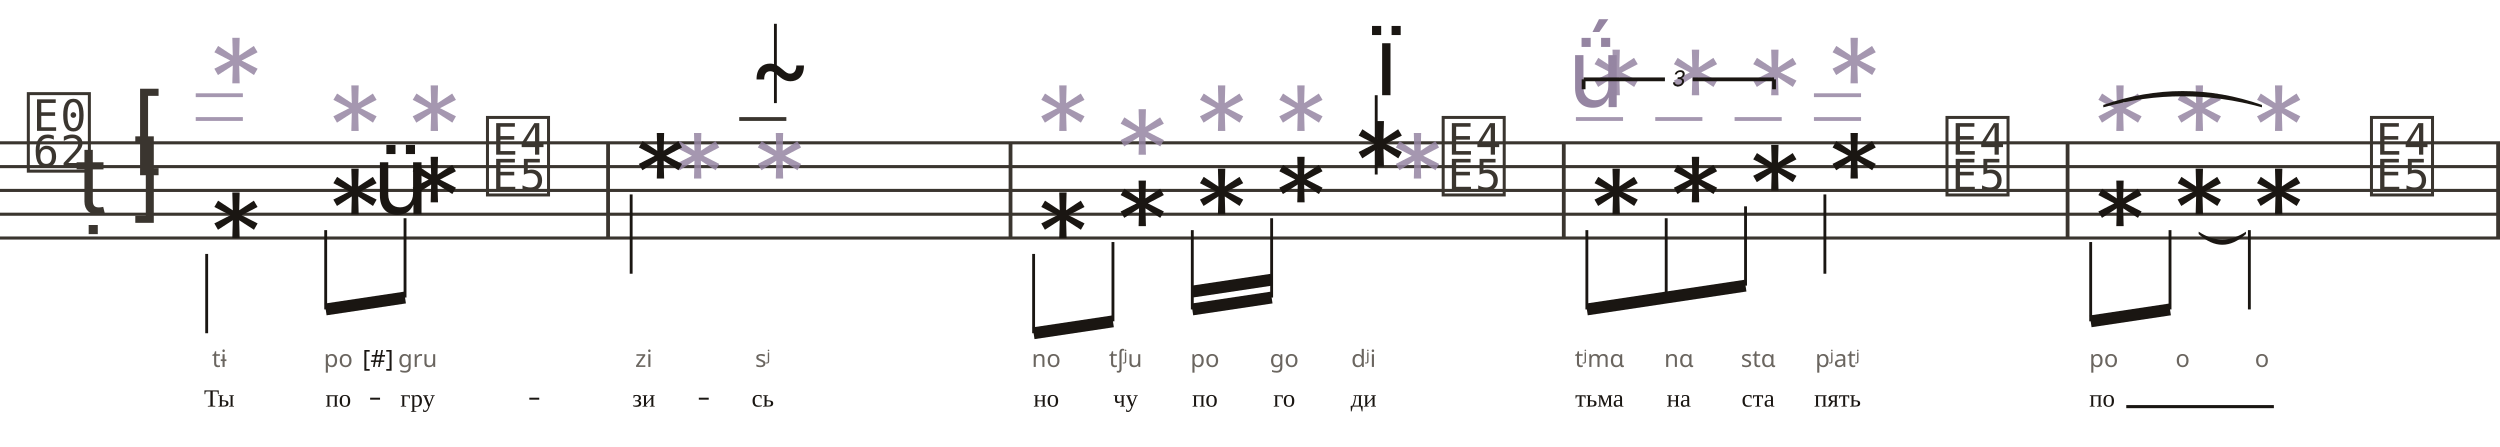
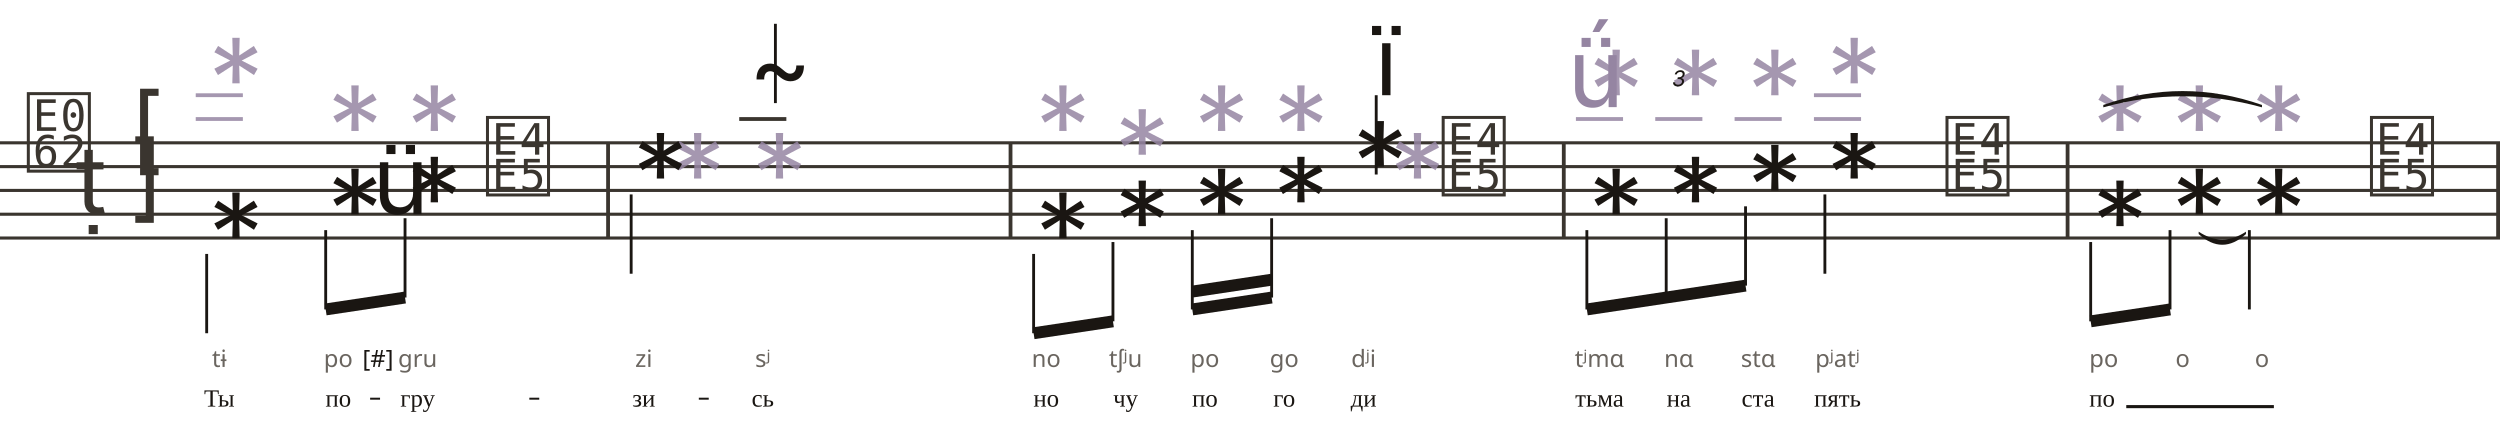
<svg xmlns="http://www.w3.org/2000/svg" viewBox="0 0 1260.38 225" font-family="'Source Sans 3', system-ui, -apple-system, 'Segoe UI', sans-serif">
  <line x1="0" y1="72" x2="1260.38" y2="72" stroke="#3a352f" stroke-width="1.56" />
  <line x1="0" y1="84" x2="1260.38" y2="84" stroke="#3a352f" stroke-width="1.56" />
  <line x1="0" y1="96" x2="1260.38" y2="96" stroke="#3a352f" stroke-width="1.56" />
  <line x1="0" y1="108" x2="1260.38" y2="108" stroke="#3a352f" stroke-width="1.56" />
  <line x1="0" y1="120" x2="1260.38" y2="120" stroke="#3a352f" stroke-width="1.56" />
  <g data-clef="bass">
    <text x="12" y="84" font-size="48px" font-family="Bravura" fill="#3a352f"></text>
  </g>
  <text data-key-signature="" x="38.16" y="108" font-size="48px" font-family="Bravura" fill="#3a352f"></text>
  <g data-meter="3/4">
    <text x="65.32" y="84" font-size="48px" font-family="Bravura" fill="#3a352f"></text>
    <text x="65.32" y="108" font-size="48px" font-family="Bravura" fill="#3a352f"></text>
  </g>
  <g data-event-id="n1" pointer-events="none">
    <rect data-hit="n1" x="90.56" y="30" width="50" height="132" fill="transparent" pointer-events="all" cursor="pointer" />
    <line data-analysis="turning-ledger" x1="98.68" y1="60" x2="122.44" y2="60" stroke="#9585A2" stroke-width="1.92" opacity="0.85" />
    <line data-analysis="turning-ledger" x1="98.68" y1="48" x2="122.44" y2="48" stroke="#9585A2" stroke-width="1.92" opacity="0.85" />
    <text data-analysis="turning-notehead" opacity="0.85" x="103.48" y="48" font-size="48px" font-family="Bravura" fill="#9585A2"></text>
    <text x="103.48" y="126" font-size="48px" font-family="Bravura" fill="#1a1612"></text>
    <line x1="104.2" y1="128.02" x2="104.2" y2="168" stroke="#1a1612" stroke-width="1.44" />
  </g>
  <g data-event-id="n2" pointer-events="none">
    <rect data-hit="n2" x="140.56" y="30" width="50" height="132" fill="transparent" pointer-events="all" cursor="pointer" />
    <text data-analysis="turning-notehead" opacity="0.85" x="163.48" y="72" font-size="48px" font-family="Bravura" fill="#9585A2"></text>
    <text x="163.48" y="114" font-size="48px" font-family="Bravura" fill="#1a1612"></text>
    <line x1="164.2" y1="116.02" x2="164.2" y2="156" stroke="#1a1612" stroke-width="1.44" />
  </g>
  <text data-of-event="n3" x="187.82" y="108" font-size="48px" font-family="Bravura" fill="#1a1612"></text>
  <g data-event-id="n3" pointer-events="none">
    <rect data-hit="n3" x="190.56" y="30" width="40" height="132" fill="transparent" pointer-events="all" cursor="pointer" />
    <text data-analysis="turning-notehead" opacity="0.85" x="203.48" y="72" font-size="48px" font-family="Bravura" fill="#9585A2"></text>
    <text x="203.48" y="108" font-size="48px" font-family="Bravura" fill="#1a1612"></text>
    <line x1="204.2" y1="110.02" x2="204.2" y2="150" stroke="#1a1612" stroke-width="1.44" />
  </g>
  <g pointer-events="none">
    <rect data-hit="n4" x="230.56" y="30" width="57" height="132" fill="transparent" pointer-events="all" cursor="pointer" />
    <text x="243.48" y="96" font-size="48px" font-family="Bravura" fill="#3a352f"></text>
  </g>
  <line x1="306.56" y1="72" x2="306.56" y2="120" stroke="#3a352f" stroke-width="1.92" />
  <g data-event-id="n5" pointer-events="none">
    <rect data-hit="n5" x="287.56" y="30" width="67" height="132" fill="transparent" pointer-events="all" cursor="pointer" />
    <text data-analysis="turning-notehead" opacity="0.85" x="336.24" y="96" font-size="48px" font-family="Bravura" fill="#9585A2"></text>
    <text x="317.48" y="96" font-size="48px" font-family="Bravura" fill="#1a1612"></text>
    <line x1="318.2" y1="98.02" x2="318.2" y2="138" stroke="#1a1612" stroke-width="1.44" />
  </g>
  <line x1="372.68" y1="60" x2="396.44" y2="60" stroke="#3a352f" stroke-width="1.92" />
  <g data-event-id="n6" pointer-events="none">
    <rect data-hit="n6" x="354.56" y="30" width="101.45" height="132" fill="transparent" pointer-events="all" cursor="pointer" />
    <text data-analysis="turning-notehead" opacity="0.85" x="377.48" y="96" font-size="48px" font-family="Bravura" fill="#9585A2"></text>
    <text x="377.48" y="54" font-size="48px" font-family="Bravura" fill="#1a1612"></text>
    <line x1="390.92" y1="51.98" x2="390.92" y2="12" stroke="#1a1612" stroke-width="1.44" />
  </g>
  <line x1="509.46" y1="72" x2="509.46" y2="120" stroke="#3a352f" stroke-width="1.92" />
  <g data-event-id="n7" pointer-events="none">
    <rect data-hit="n7" x="456.01" y="30" width="91.45" height="132" fill="transparent" pointer-events="all" cursor="pointer" />
    <text data-analysis="turning-notehead" opacity="0.85" x="520.38" y="72" font-size="48px" font-family="Bravura" fill="#9585A2"></text>
    <text x="520.38" y="126" font-size="48px" font-family="Bravura" fill="#1a1612"></text>
    <line x1="521.1" y1="128.02" x2="521.1" y2="168" stroke="#1a1612" stroke-width="1.44" />
  </g>
  <g data-event-id="n8" pointer-events="none">
    <rect data-hit="n8" x="547.46" y="30" width="40" height="132" fill="transparent" pointer-events="all" cursor="pointer" />
    <text data-analysis="turning-notehead" opacity="0.85" x="560.38" y="84" font-size="48px" font-family="Bravura" fill="#9585A2"></text>
    <text x="560.38" y="120" font-size="48px" font-family="Bravura" fill="#1a1612"></text>
    <line x1="561.1" y1="122.02" x2="561.1" y2="162" stroke="#1a1612" stroke-width="1.44" />
  </g>
  <g data-event-id="n9" pointer-events="none">
    <rect data-hit="n9" x="587.46" y="30" width="40" height="132" fill="transparent" pointer-events="all" cursor="pointer" />
    <text data-analysis="turning-notehead" opacity="0.85" x="600.38" y="72" font-size="48px" font-family="Bravura" fill="#9585A2"></text>
    <text x="600.38" y="114" font-size="48px" font-family="Bravura" fill="#1a1612"></text>
    <line x1="601.1" y1="116.02" x2="601.1" y2="156" stroke="#1a1612" stroke-width="1.44" />
  </g>
  <g data-event-id="n10" pointer-events="none">
    <rect data-hit="n10" x="627.46" y="30" width="40" height="132" fill="transparent" pointer-events="all" cursor="pointer" />
    <text data-analysis="turning-notehead" opacity="0.85" x="640.38" y="72" font-size="48px" font-family="Bravura" fill="#9585A2"></text>
    <text x="640.38" y="108" font-size="48px" font-family="Bravura" fill="#1a1612"></text>
    <line x1="641.1" y1="110.02" x2="641.1" y2="150" stroke="#1a1612" stroke-width="1.44" />
  </g>
  <g data-event-id="n11" pointer-events="none">
    <rect data-hit="n11" x="667.46" y="30" width="42.46" height="132" fill="transparent" pointer-events="all" cursor="pointer" />
    <text data-analysis="turning-notehead" opacity="0.85" x="699.14" y="96" font-size="48px" font-family="Bravura" fill="#9585A2"></text>
    <text x="680.38" y="90" font-size="48px" font-family="Bravura" fill="#1a1612"></text>
    <line x1="693.82" y1="87.98" x2="693.82" y2="48" stroke="#1a1612" stroke-width="1.44" />
    <text x="693.1" y="48" font-size="48px" font-family="Bravura" fill="#1a1612"></text>
  </g>
  <g pointer-events="none">
    <rect data-hit="n12" x="709.92" y="30" width="59.46" height="132" fill="transparent" pointer-events="all" cursor="pointer" />
    <text x="725.3" y="96" font-size="48px" font-family="Bravura" fill="#3a352f"></text>
  </g>
  <line x1="788.38" y1="72" x2="788.38" y2="120" stroke="#3a352f" stroke-width="1.92" />
  <g data-event-id="n13" pointer-events="none">
    <rect data-hit="n13" x="769.38" y="30" width="57" height="132" fill="transparent" pointer-events="all" cursor="pointer" />
    <line data-analysis="turning-ledger" x1="794.5" y1="60" x2="818.26" y2="60" stroke="#9585A2" stroke-width="1.92" opacity="0.85" />
    <text data-analysis="turning-accidental" x="790.38" y="54" font-size="48px" font-family="Bravura" fill="#9585A2"></text>
    <text data-analysis="turning-notehead" opacity="0.85" x="799.3" y="54" font-size="48px" font-family="Bravura" fill="#9585A2"></text>
    <text x="799.3" y="114" font-size="48px" font-family="Bravura" fill="#1a1612"></text>
    <line x1="800.02" y1="116.02" x2="800.02" y2="156" stroke="#1a1612" stroke-width="1.44" />
  </g>
  <g data-event-id="n14" pointer-events="none">
    <rect data-hit="n14" x="826.38" y="30" width="40" height="132" fill="transparent" pointer-events="all" cursor="pointer" />
    <line data-analysis="turning-ledger" x1="834.5" y1="60" x2="858.26" y2="60" stroke="#9585A2" stroke-width="1.92" opacity="0.85" />
    <text data-analysis="turning-notehead" opacity="0.85" x="839.3" y="54" font-size="48px" font-family="Bravura" fill="#9585A2"></text>
    <text x="839.3" y="108" font-size="48px" font-family="Bravura" fill="#1a1612"></text>
    <line x1="840.02" y1="110.02" x2="840.02" y2="150" stroke="#1a1612" stroke-width="1.44" />
  </g>
  <g data-event-id="n15" pointer-events="none">
    <rect data-hit="n15" x="866.38" y="30" width="40" height="132" fill="transparent" pointer-events="all" cursor="pointer" />
    <line data-analysis="turning-ledger" x1="874.5" y1="60" x2="898.26" y2="60" stroke="#9585A2" stroke-width="1.92" opacity="0.85" />
    <text data-analysis="turning-notehead" opacity="0.85" x="879.3" y="54" font-size="48px" font-family="Bravura" fill="#9585A2"></text>
    <text x="879.3" y="102" font-size="48px" font-family="Bravura" fill="#1a1612"></text>
    <line x1="880.02" y1="104.02" x2="880.02" y2="144" stroke="#1a1612" stroke-width="1.44" />
  </g>
  <g data-event-id="n16" pointer-events="none">
    <rect data-hit="n16" x="906.38" y="30" width="50" height="132" fill="transparent" pointer-events="all" cursor="pointer" />
    <line data-analysis="turning-ledger" x1="914.5" y1="60" x2="938.26" y2="60" stroke="#9585A2" stroke-width="1.92" opacity="0.85" />
    <line data-analysis="turning-ledger" x1="914.5" y1="48" x2="938.26" y2="48" stroke="#9585A2" stroke-width="1.92" opacity="0.85" />
    <text data-analysis="turning-notehead" opacity="0.85" x="919.3" y="48" font-size="48px" font-family="Bravura" fill="#9585A2"></text>
    <text x="919.3" y="96" font-size="48px" font-family="Bravura" fill="#1a1612"></text>
    <line x1="920.02" y1="98.02" x2="920.02" y2="138" stroke="#1a1612" stroke-width="1.44" />
  </g>
  <g pointer-events="none">
    <rect data-hit="n17" x="956.38" y="30" width="67" height="132" fill="transparent" pointer-events="all" cursor="pointer" />
    <text x="979.3" y="96" font-size="48px" font-family="Bravura" fill="#3a352f"></text>
  </g>
  <line x1="1042.38" y1="72" x2="1042.38" y2="120" stroke="#3a352f" stroke-width="1.92" />
  <g data-event-id="n18" pointer-events="none">
    <rect data-hit="n18" x="1023.38" y="30" width="57" height="132" fill="transparent" pointer-events="all" cursor="pointer" />
    <text data-analysis="turning-notehead" opacity="0.85" x="1053.3" y="72" font-size="48px" font-family="Bravura" fill="#9585A2"></text>
    <text x="1053.3" y="120" font-size="48px" font-family="Bravura" fill="#1a1612"></text>
    <line x1="1054.02" y1="122.02" x2="1054.02" y2="162" stroke="#1a1612" stroke-width="1.44" />
  </g>
  <g data-event-id="n19" pointer-events="none">
    <rect data-hit="n19" x="1080.38" y="30" width="40" height="132" fill="transparent" pointer-events="all" cursor="pointer" />
    <text data-analysis="turning-notehead" opacity="0.85" x="1093.3" y="72" font-size="48px" font-family="Bravura" fill="#9585A2"></text>
    <text x="1093.3" y="114" font-size="48px" font-family="Bravura" fill="#1a1612"></text>
    <line x1="1094.02" y1="116.02" x2="1094.02" y2="156" stroke="#1a1612" stroke-width="1.44" />
  </g>
  <g data-event-id="n20" pointer-events="none">
    <rect data-hit="n20" x="1120.38" y="30" width="50" height="132" fill="transparent" pointer-events="all" cursor="pointer" />
    <text data-analysis="turning-notehead" opacity="0.85" x="1133.3" y="72" font-size="48px" font-family="Bravura" fill="#9585A2"></text>
    <text x="1133.3" y="114" font-size="48px" font-family="Bravura" fill="#1a1612"></text>
    <line x1="1134.02" y1="116.02" x2="1134.02" y2="156" stroke="#1a1612" stroke-width="1.44" />
  </g>
  <g pointer-events="none">
    <rect data-hit="n21" x="1170.38" y="30" width="50" height="132" fill="transparent" pointer-events="all" cursor="pointer" />
    <text x="1193.3" y="96" font-size="48px" font-family="Bravura" fill="#3a352f"></text>
  </g>
  <path d="M1108.46 118 Q 1120.38 128.8 1132.3 118 L 1132.3 116.8 Q 1120.38 124.72 1108.46 116.8 Z" fill="#1a1612" data-tie="n19" />
  <path d="M1060.38 52.91 Q 1100.38 38.91 1140.38 52.91 L 1140.38 54.11 Q 1100.38 42.99 1060.38 54.11 Z" fill="#1a1612" data-slur="n18" />
  <text x="110.56" y="205" text-anchor="middle" font-size="12.5" font-family="'Source Serif 4', Georgia, 'Times New Roman', serif" fill="#1a1612">Ты</text>
  <text data-ipa-of="n1" x="110.56" y="185" text-anchor="middle" font-size="12" fill="#6a655f" font-family="'Lato IPA', sans-serif">tɨ</text>
  <text x="170.56" y="205" text-anchor="middle" font-size="12.5" font-family="'Source Serif 4', Georgia, 'Times New Roman', serif" fill="#1a1612">по</text>
  <text data-ipa-of="n2" x="170.56" y="185" text-anchor="middle" font-size="12" fill="#6a655f" font-family="'Lato IPA', sans-serif">po</text>
  <text x="210.56" y="205" text-anchor="middle" font-size="12.5" font-family="'Source Serif 4', Georgia, 'Times New Roman', serif" fill="#1a1612">гру</text>
  <text data-ipa-of="n3" x="210.56" y="185" text-anchor="middle" font-size="12" fill="#6a655f" font-family="'Lato IPA', sans-serif">gru</text>
  <text x="324.56" y="205" text-anchor="middle" font-size="12.5" font-family="'Source Serif 4', Georgia, 'Times New Roman', serif" fill="#1a1612">зи</text>
  <text data-ipa-of="n5" x="324.56" y="185" text-anchor="middle" font-size="12" fill="#6a655f" font-family="'Lato IPA', sans-serif">zi</text>
  <text x="384.56" y="205" text-anchor="middle" font-size="12.5" font-family="'Source Serif 4', Georgia, 'Times New Roman', serif" fill="#1a1612">сь</text>
  <text data-ipa-of="n6" x="384.56" y="185" text-anchor="middle" font-size="12" fill="#6a655f" font-family="'Lato IPA', sans-serif">sʲ</text>
  <text x="527.46" y="205" text-anchor="middle" font-size="12.5" font-family="'Source Serif 4', Georgia, 'Times New Roman', serif" fill="#1a1612">но</text>
  <text data-ipa-of="n7" x="527.46" y="185" text-anchor="middle" font-size="12" fill="#6a655f" font-family="'Lato IPA', sans-serif">no</text>
  <text x="567.46" y="205" text-anchor="middle" font-size="12.5" font-family="'Source Serif 4', Georgia, 'Times New Roman', serif" fill="#1a1612">чу</text>
  <text data-ipa-of="n8" x="567.46" y="185" text-anchor="middle" font-size="12" fill="#6a655f" font-family="'Lato IPA', sans-serif">tʃʲu</text>
  <text x="607.46" y="205" text-anchor="middle" font-size="12.5" font-family="'Source Serif 4', Georgia, 'Times New Roman', serif" fill="#1a1612">по</text>
  <text data-ipa-of="n9" x="607.46" y="185" text-anchor="middle" font-size="12" fill="#6a655f" font-family="'Lato IPA', sans-serif">po</text>
  <text x="647.46" y="205" text-anchor="middle" font-size="12.5" font-family="'Source Serif 4', Georgia, 'Times New Roman', serif" fill="#1a1612">го</text>
  <text data-ipa-of="n10" x="647.46" y="185" text-anchor="middle" font-size="12" fill="#6a655f" font-family="'Lato IPA', sans-serif">go</text>
  <text x="687.46" y="205" text-anchor="middle" font-size="12.5" font-family="'Source Serif 4', Georgia, 'Times New Roman', serif" fill="#1a1612">ди</text>
  <text data-ipa-of="n11" x="687.46" y="185" text-anchor="middle" font-size="12" fill="#6a655f" font-family="'Lato IPA', sans-serif">dʲi</text>
  <text x="806.38" y="205" text-anchor="middle" font-size="12.5" font-family="'Source Serif 4', Georgia, 'Times New Roman', serif" fill="#1a1612">тьма</text>
  <text data-ipa-of="n13" x="806.38" y="185" text-anchor="middle" font-size="12" fill="#6a655f" font-family="'Lato IPA', sans-serif">tʲmɑ</text>
  <text x="846.38" y="205" text-anchor="middle" font-size="12.5" font-family="'Source Serif 4', Georgia, 'Times New Roman', serif" fill="#1a1612">на</text>
  <text data-ipa-of="n14" x="846.38" y="185" text-anchor="middle" font-size="12" fill="#6a655f" font-family="'Lato IPA', sans-serif">nɑ</text>
  <text x="886.38" y="205" text-anchor="middle" font-size="12.5" font-family="'Source Serif 4', Georgia, 'Times New Roman', serif" fill="#1a1612">ста</text>
  <text data-ipa-of="n15" x="886.38" y="185" text-anchor="middle" font-size="12" fill="#6a655f" font-family="'Lato IPA', sans-serif">stɑ</text>
  <text x="926.38" y="205" text-anchor="middle" font-size="12.5" font-family="'Source Serif 4', Georgia, 'Times New Roman', serif" fill="#1a1612">пять</text>
  <text data-ipa-of="n16" x="926.38" y="185" text-anchor="middle" font-size="12" fill="#6a655f" font-family="'Lato IPA', sans-serif">pʲatʲ</text>
  <text x="1053.3" y="205" text-anchor="start" font-size="12.5" font-family="'Source Serif 4', Georgia, 'Times New Roman', serif" fill="#1a1612">по</text>
  <text data-ipa-of="n18" x="1053.3" y="185" text-anchor="start" font-size="12" fill="#6a655f" font-family="'Lato IPA', sans-serif">po</text>
  <text data-ipa-of="n19" x="1100.38" y="185" text-anchor="middle" font-size="12" fill="#6a655f" font-family="'Lato IPA', sans-serif">o</text>
  <text data-ipa-of="n20" x="1140.38" y="185" text-anchor="middle" font-size="12" fill="#6a655f" font-family="'Lato IPA', sans-serif">o</text>
  <text data-analysis="phonation-break" x="190.56" y="185" text-anchor="middle" font-size="12" fill="#1a1612" font-family="'Lato IPA', sans-serif">[#]</text>
  <line x1="186.6" y1="201" x2="191.6" y2="201" stroke="#1a1612" stroke-width="1" data-hyphen="n2" />
  <line x1="266.86" y1="201" x2="271.86" y2="201" stroke="#1a1612" stroke-width="1" data-hyphen="n3" />
  <line x1="352.31" y1="201" x2="357.31" y2="201" stroke="#1a1612" stroke-width="1" data-hyphen="n5" />
  <line x1="1071.96" y1="205" x2="1146.38" y2="205" stroke="#1a1612" stroke-width="1.56" data-extender="n18" />
  <line x1="164.2" y1="156" x2="204.2" y2="150" stroke="#1a1612" stroke-width="6" data-beam-level="1" />
  <line x1="521.1" y1="168" x2="561.1" y2="162" stroke="#1a1612" stroke-width="6" data-beam-level="1" />
  <line x1="601.1" y1="156" x2="641.1" y2="150" stroke="#1a1612" stroke-width="6" data-beam-level="1" />
  <line x1="601.1" y1="147" x2="641.1" y2="141" stroke="#1a1612" stroke-width="6" data-beam-level="2" />
  <line x1="800.02" y1="156" x2="880.02" y2="144" stroke="#1a1612" stroke-width="6" data-beam-level="1" />
  <line x1="1054.02" y1="162" x2="1094.02" y2="156" stroke="#1a1612" stroke-width="6" data-beam-level="1" />
  <g data-tuplet="3">
-     <line x1="798.38" y1="45" x2="798.38" y2="40" stroke="#1a1612" stroke-width="1.92" />
-     <line x1="798.38" y1="40" x2="839.38" y2="40" stroke="#1a1612" stroke-width="1.92" />
-     <line x1="853.38" y1="40" x2="894.38" y2="40" stroke="#1a1612" stroke-width="1.92" />
-     <line x1="894.38" y1="40" x2="894.38" y2="45" stroke="#1a1612" stroke-width="1.92" />
    <text x="846.38" y="43.5" text-anchor="middle" font-size="11" font-style="italic" fill="#1a1612">3</text>
  </g>
  <line x1="1259.42" y1="72" x2="1259.42" y2="120" stroke="#3a352f" stroke-width="1.92" />
</svg>
